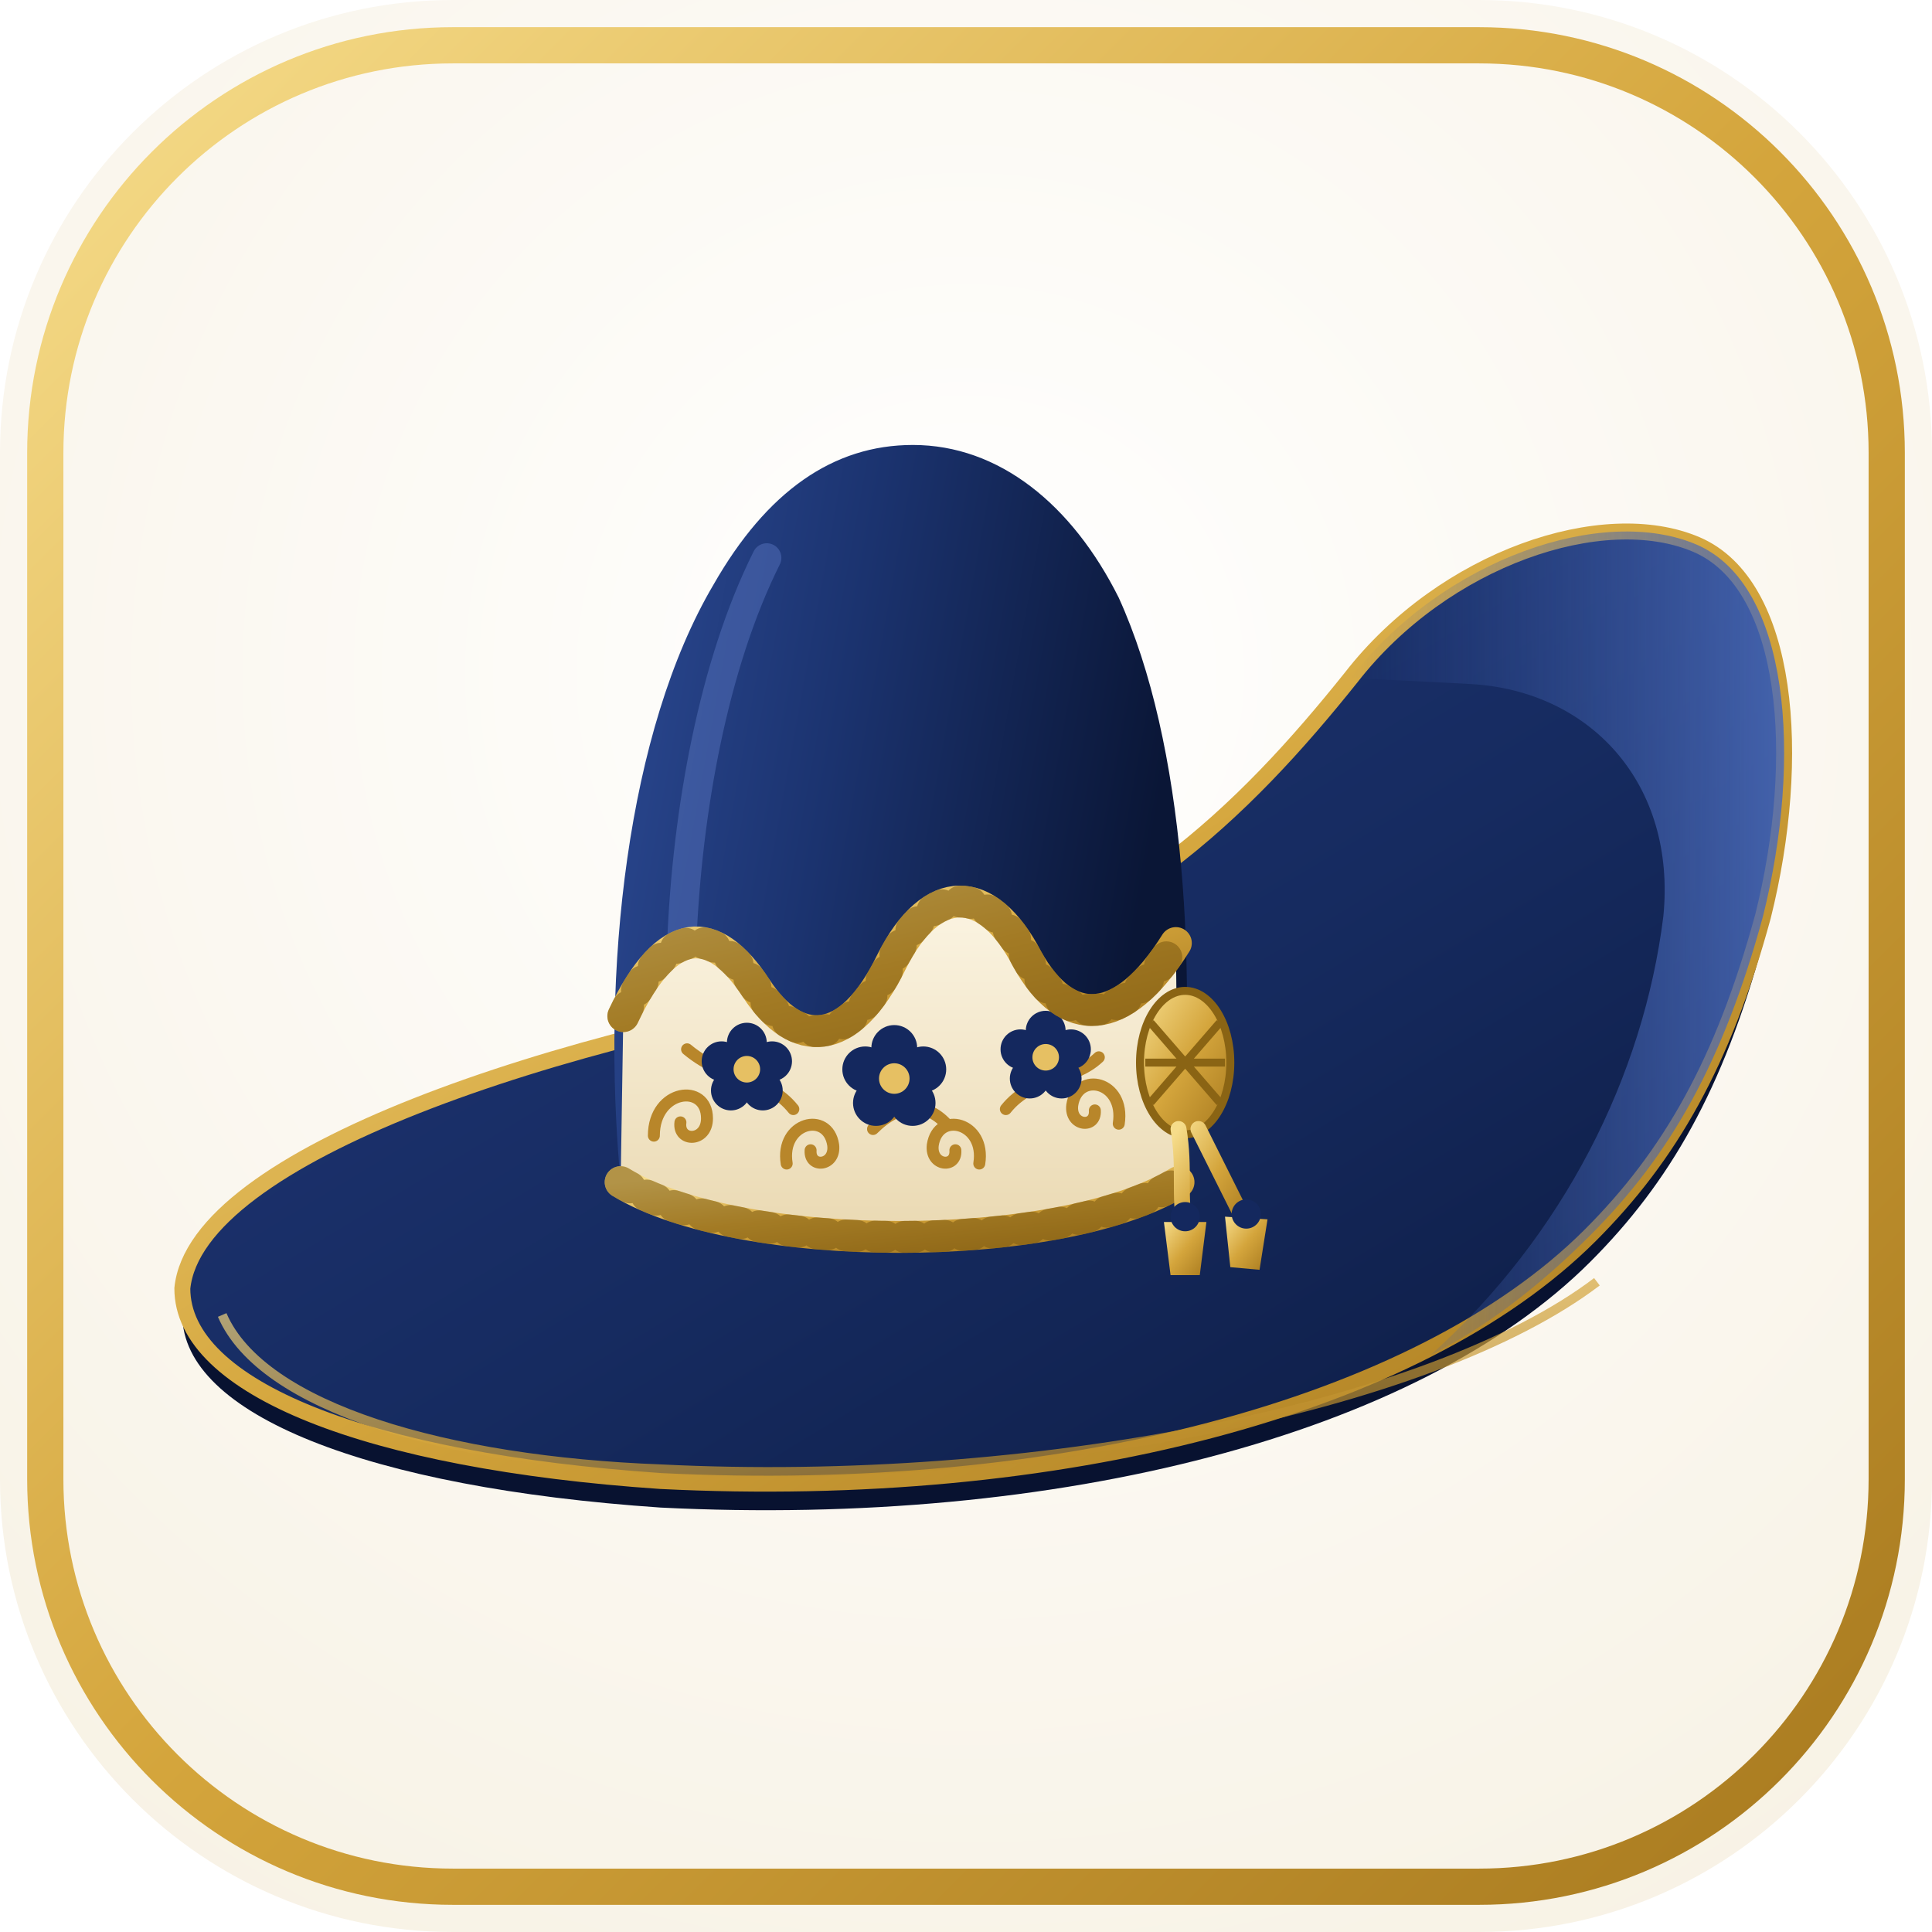
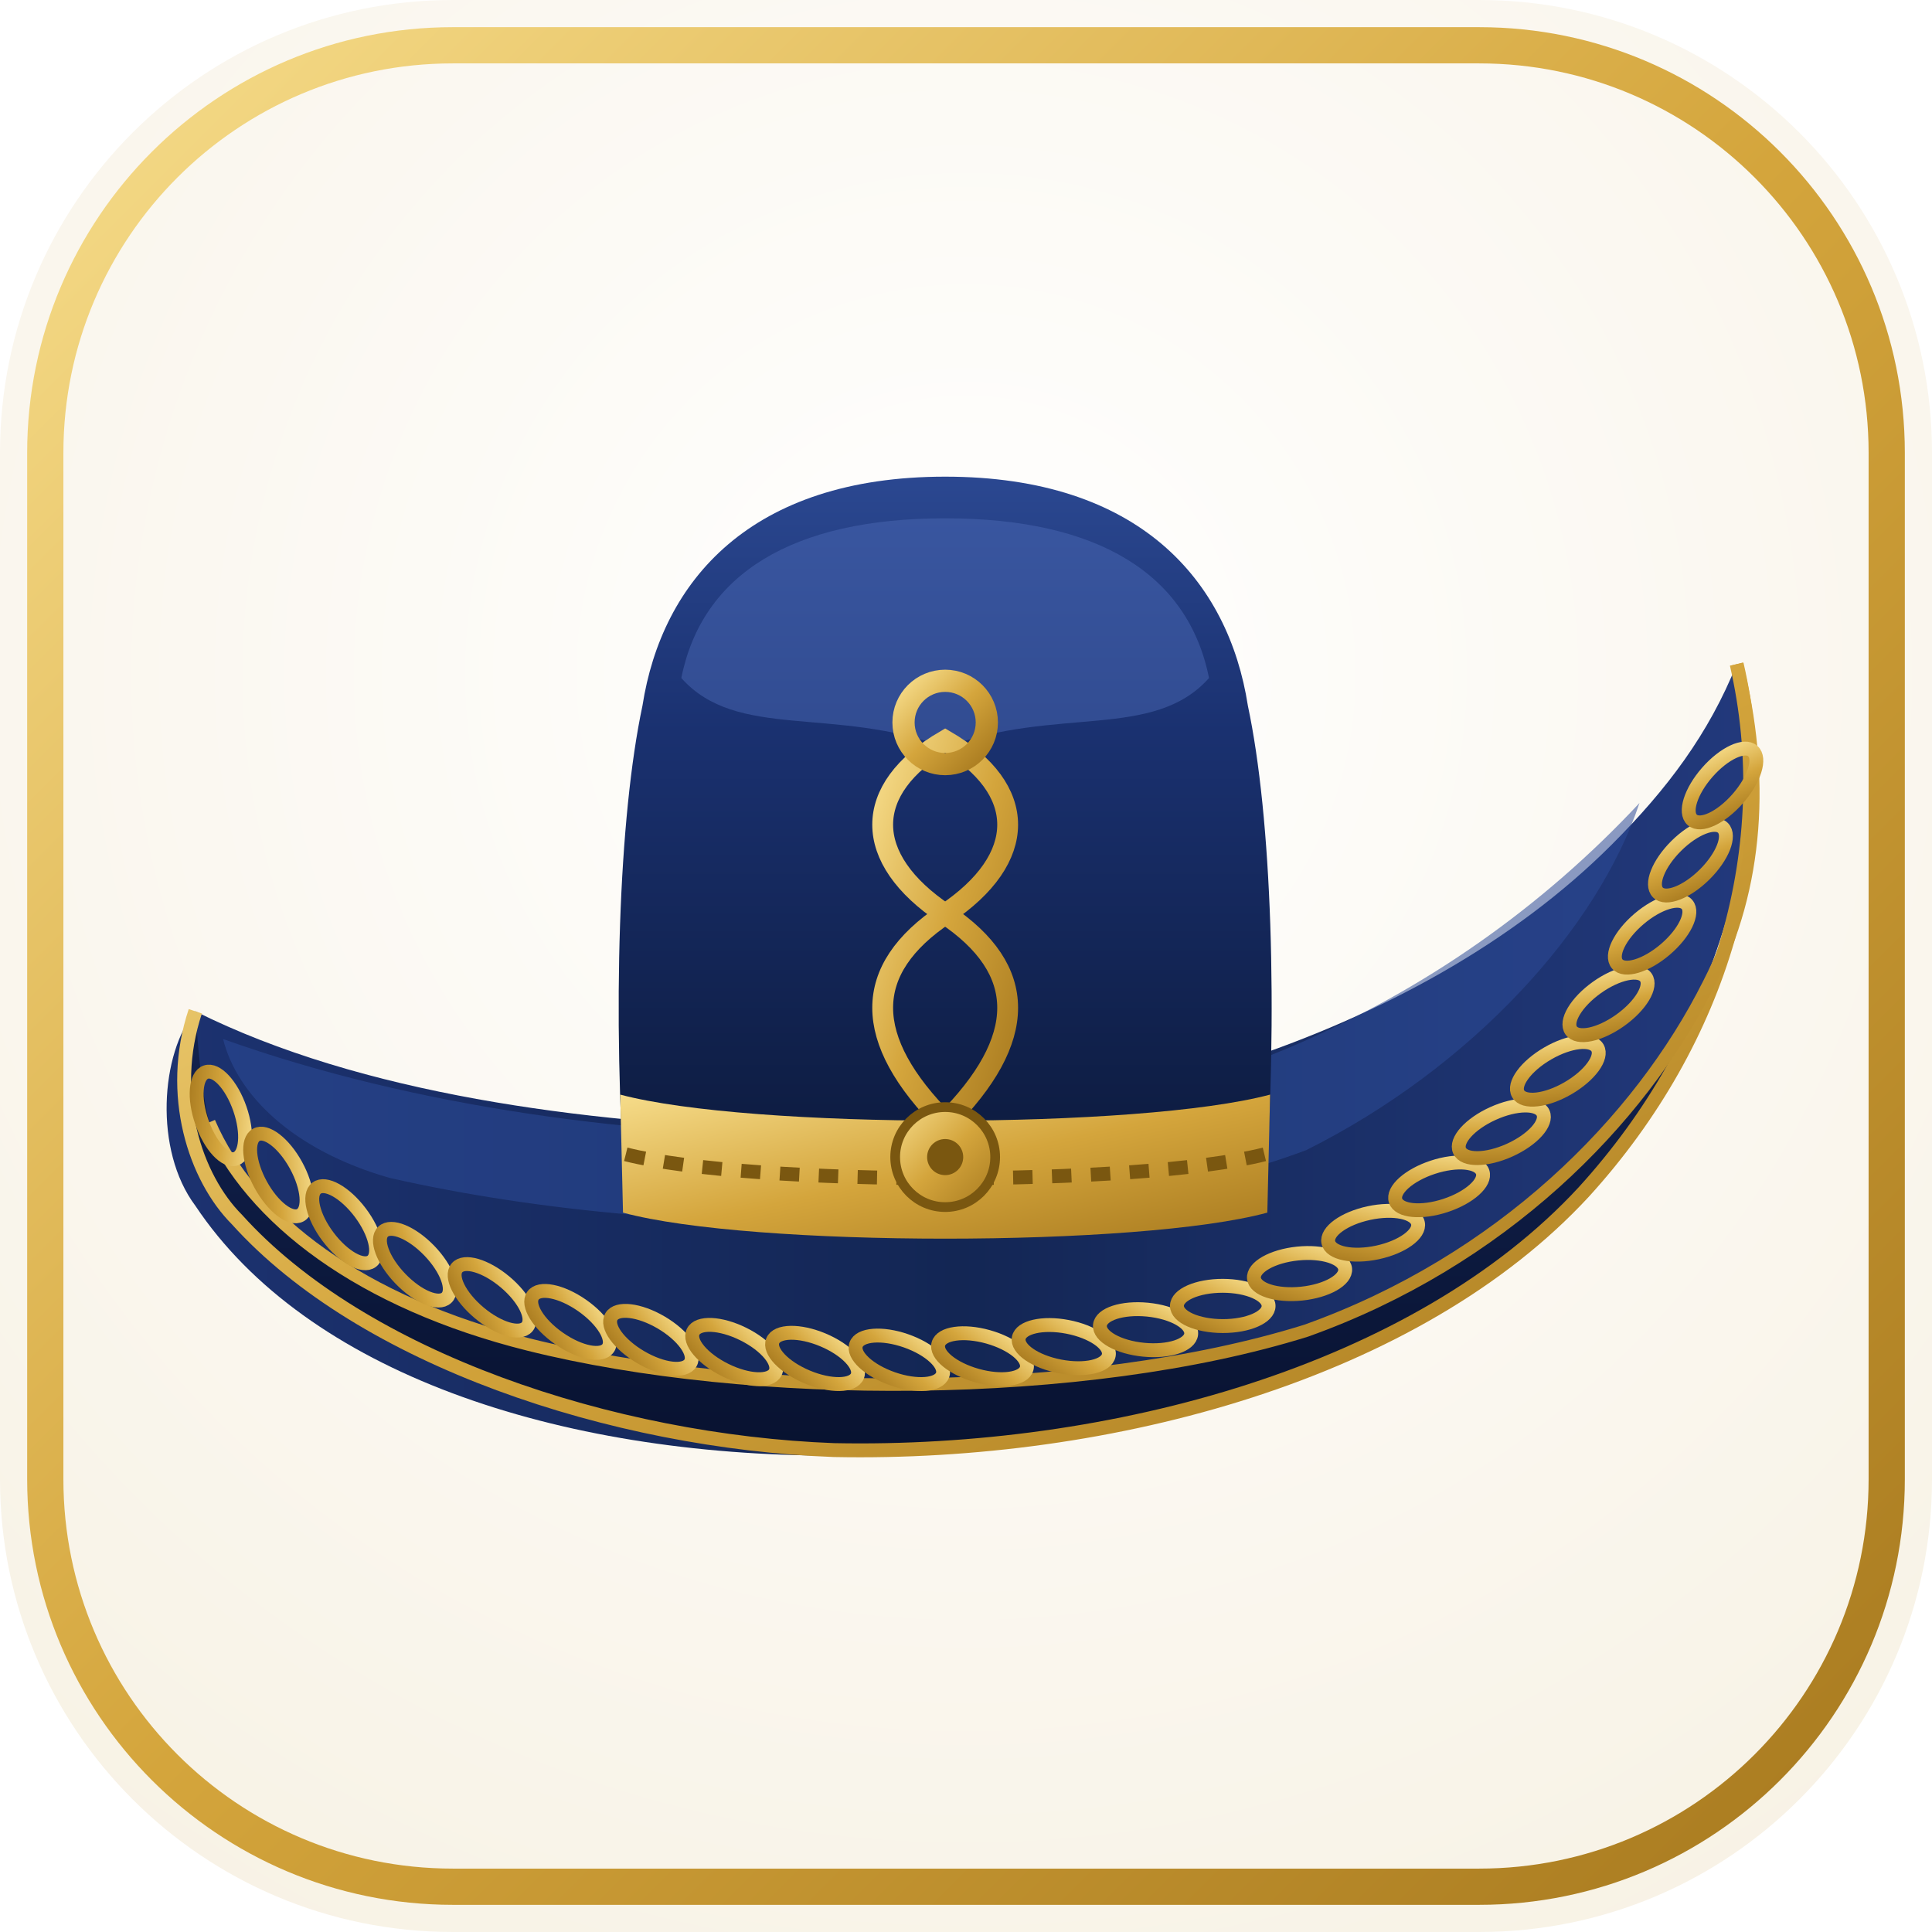
- <svg xmlns="http://www.w3.org/2000/svg" viewBox="0 0 128 128" role="img" aria-label="Bella's Música logo: a navy charro sombrero with a gold-embroidered band">
+ <svg xmlns="http://www.w3.org/2000/svg" viewBox="0 0 128 128" role="img" aria-label="Bella's Música logo: a navy charro sombrero seen from the side, with gold stitching on its rolled brim">
  <defs>
    <linearGradient id="gold" x1="0" y1="0" x2="1" y2="1">
      <stop offset="0" stop-color="#f6dc8a" />
      <stop offset=".5" stop-color="#d4a53c" />
      <stop offset="1" stop-color="#a87a1f" />
    </linearGradient>
    <radialGradient id="bg" cx="50%" cy="35%" r="80%">
      <stop offset="0" stop-color="#ffffff" />
      <stop offset="1" stop-color="#f7f1e3" />
    </radialGradient>
-     <linearGradient id="crown" x1="0" y1="0" x2="1" y2=".25">
-       <stop offset="0" stop-color="#2c4a94" />
-       <stop offset=".45" stop-color="#1b336f" />
-       <stop offset="1" stop-color="#0a1636" />
+     <linearGradient id="crown" x1="0" y1="0" x2="0" y2="1">
+       <stop offset="0" stop-color="#2b4891" />
+       <stop offset=".35" stop-color="#1a3170" />
+       <stop offset="1" stop-color="#0b1838" />
    </linearGradient>
-     <linearGradient id="brim" x1="0" y1="0" x2="1" y2="1">
-       <stop offset="0" stop-color="#22397c" />
-       <stop offset=".55" stop-color="#162b60" />
-       <stop offset="1" stop-color="#0c1a40" />
+     <linearGradient id="brimtop" x1="0" y1="0" x2="1" y2="0">
+       <stop offset="0" stop-color="#1c3270" />
+       <stop offset=".5" stop-color="#132654" />
+       <stop offset="1" stop-color="#22397c" />
    </linearGradient>
-     <linearGradient id="lip" x1="0" y1="0" x2="1" y2="0">
-       <stop offset="0" stop-color="#3a5aa8" stop-opacity="0" />
-       <stop offset="1" stop-color="#4c6cba" />
+     <linearGradient id="rim" x1="0" y1="0" x2="0" y2="1">
+       <stop offset="0" stop-color="#1a2f68" />
+       <stop offset="1" stop-color="#081230" />
    </linearGradient>
-     <linearGradient id="band" x1="0" y1="0" x2="0" y2="1">
-       <stop offset="0" stop-color="#fbf4e2" />
-       <stop offset="1" stop-color="#ead9b2" />
-     </linearGradient>
-     <g id="flower">
-       <g fill="#14285e">
-         <circle cx="0" cy="-2" r="1.5" />
-         <circle cx="1.9" cy="-.6" r="1.5" />
-         <circle cx="1.2" cy="1.6" r="1.5" />
-         <circle cx="-1.2" cy="1.6" r="1.5" />
-         <circle cx="-1.9" cy="-.6" r="1.5" />
-       </g>
-       <circle r="1" fill="#e6c063" />
-     </g>
  </defs>
  <rect width="128" height="128" rx="30" fill="url(#bg)" />
  <rect x="3" y="3" width="122" height="122" rx="27" fill="none" stroke="url(#gold)" stroke-width="2.4" />
-   <g transform="translate(64 66) scale(.88) translate(-65 -64)">
-     <path d="M6 88 C7 78 34 69 60 65 C76 62 86 52 94 42 C101 33 113 29 120 32 C127 35 128 48 125 60 C122 71 118 78 112 84 C99 97 72 104 42 102.5 C20 101 6 95.5 6 88 Z" fill="#081230" />
-     <path d="M6 86 C7 76 34 67 60 63 C76 60 86 50 94 40 C101 31 113 27 120 30 C127 33 128 46 125 58 C122 69 118 76 112 82 C99 95 72 102 42 100.5 C20 99 6 93.5 6 86 Z" fill="url(#brim)" stroke="url(#gold)" stroke-width="1.2" />
-     <path d="M94 40 C101 31 113 27 120 30 C127 33 128 46 125 58 C122 69 118 76 112 82 C108 86 104 89 100 91 C110 82 116 70 117.5 58 C118.5 48 112 41 103 40.5 C99.5 40.3 96.5 40.2 94 40 Z" fill="url(#lip)" opacity=".85" />
-     <path d="M9 88 C12 95 26 99 42 99.6 C70 101 100 95 112.5 85.5" fill="none" stroke="url(#gold)" stroke-width=".7" opacity=".7" />
-     <path d="M39 78 C37.5 62 39.5 44 46 33 C50 26 55 22.5 61 22.5 C67.5 22.5 73 27 76.5 34 C81.5 45 82.5 62 81 78 C72 83.5 48 83.5 39 78 Z" fill="url(#crown)" />
-     <path d="M50 31 C46 39 44 50 43.6 60" fill="none" stroke="#5a78c4" stroke-width="2.2" stroke-linecap="round" opacity=".45" />
-     <path d="M39.2 65.5 C42.5 58.5 46 58.5 49.2 63.4 C52.2 68 56.2 68 59.4 61.4 C62.4 55.4 66.6 55.4 69.6 61.2 C72.6 66.6 76.8 66.4 80.8 60 L81 78 C72 83.5 48 83.5 39 78 Z" fill="url(#band)" />
-     <g fill="none" stroke="#b8862a" stroke-width=".9" stroke-linecap="round">
-       <path d="M41.5 74.5 C41.5 71 45.5 70.5 45.5 73.2 C45.5 75 43.3 75 43.5 73.5" />
-       <path d="M51.5 76.6 C51 73.5 54.6 72.6 55 75.2 C55.2 76.8 53.2 77 53.3 75.6" />
-       <path d="M66 76.6 C66.5 73.5 62.9 72.6 62.5 75.2 C62.3 76.8 64.3 77 64.2 75.6" />
-       <path d="M76.5 73.6 C77 70.4 73.4 69.6 73 72.2 C72.8 73.8 74.8 74 74.7 72.6" />
-       <path d="M44 68 C47 70.5 50 70 52 72.5 M58 74 C60 72 62 72 63.5 73.6 M68 72.5 C70 70 73 70.5 75 68.6" />
+   <g transform="translate(64 67) scale(.92) translate(-65.5 -64)">
+     <path d="M10 64 C22 70 38 72 52 72.5 C74 73 98 66 112 52 C116 48 119 44 121 39 C124 46 121 64 110 76 C96 90 74 96 56 96 C36 96 18 90 10 78 C7 74 7.5 67 10 64 Z" fill="url(#brimtop)" />
+     <path d="M12 66 C26 71 42 73 56 73 C80 73 100 64 114 49 C111 58 102 68 90 74 C74 80 46 81 24 76 C17 74 13 70 12 66 Z" fill="#2c4b98" opacity=".55" />
+     <path d="M41 78 C40 64 40.5 50 42.2 42 C43.6 33 50 25.5 64 25.5 C78 25.5 84.4 33 85.8 42 C87.5 50 88 64 87 78 Z" fill="url(#crown)" />
+     <path d="M45 40 C46.5 32.5 53 28.5 64 28.5 C75 28.5 81.5 32.5 83 40 C79 44.5 72 42 64 45 C56 42 49 44.5 45 40 Z" fill="#4a68b4" opacity=".5" />
+     <path d="M40.6 70 C50 72.5 78 72.5 87.4 70 L87.2 78.5 C78 81 50 81 40.8 78.5 Z" fill="url(#gold)" />
+     <path d="M41 74.3 C50 76.6 78 76.6 87 74.3" fill="none" stroke="#7a5710" stroke-width="1" stroke-dasharray="1.4 1.4" />
+     <g fill="none" stroke="url(#gold)" stroke-width="1.5" stroke-linecap="round">
+       <path d="M64 72 C58 66 58 61 64 57 C70 53 70 48 64 44.5 C58 48 58 53 64 57 C70 61 70 66 64 72" />
    </g>
-     <use href="#flower" transform="translate(48.5 69.5)" />
-     <use href="#flower" transform="translate(59.6 70.2) scale(1.15)" />
-     <use href="#flower" transform="translate(71 68.6)" />
-     <g fill="none" stroke-linecap="round" stroke-linejoin="round">
-       <path d="M39.2 65.5 C42.5 58.5 46 58.5 49.2 63.4 C52.2 68 56.2 68 59.4 61.4 C62.4 55.4 66.6 55.4 69.6 61.2 C72.6 66.6 76.8 66.4 80.8 60" stroke="url(#gold)" stroke-width="2.4" />
-       <path d="M39.2 65.5 C42.5 58.5 46 58.5 49.2 63.4 C52.2 68 56.2 68 59.4 61.4 C62.4 55.4 66.6 55.4 69.6 61.2 C72.6 66.6 76.8 66.4 80.8 60" stroke="#7a5710" stroke-width="2.4" stroke-dasharray=".8 1.4" opacity=".55" />
-       <path d="M39 78 C48 83.5 72 83.5 81 78" stroke="url(#gold)" stroke-width="2.4" />
-       <path d="M39 78 C48 83.5 72 83.5 81 78" stroke="#7a5710" stroke-width="2.4" stroke-dasharray=".8 1.4" opacity=".55" />
-     </g>
-     <g transform="translate(81.5 69)">
-       <ellipse cx="0" cy="0" rx="3.4" ry="5.4" fill="url(#gold)" stroke="#8a6414" stroke-width=".6" />
-       <path d="M-2.6 -3 L2.6 3 M2.6 -3 L-2.6 3 M-3 0 L3 0" stroke="#8a6414" stroke-width=".6" />
-       <path d="M-.5 5 C0 8 -.5 10 0 12.5 M1 5 C2.5 8 3.5 10 4.5 12" fill="none" stroke="url(#gold)" stroke-width="1.2" stroke-linecap="round" />
-       <path d="M-1.6 12 L1.6 12 L1.1 16 L-1.1 16 Z" fill="url(#gold)" />
-       <path d="M3 11.6 L6.2 11.8 L5.6 15.6 L3.4 15.4 Z" fill="url(#gold)" />
-       <circle cx="0" cy="11.6" r="1.1" fill="#14285e" />
-       <circle cx="4.6" cy="11.4" r="1.1" fill="#14285e" />
+     <circle cx="64" cy="43.2" r="3" fill="none" stroke="url(#gold)" stroke-width="1.6" />
+     <circle cx="64" cy="74.5" r="3.6" fill="url(#gold)" stroke="#7a5710" stroke-width=".7" />
+     <circle cx="64" cy="74.5" r="1.3" fill="#7a5710" />
+     <path d="M10 64 C8 70 10 76 13 79 C22 89 40 95 56 95.6 C76 96 98 90 110 77 C120 66 124 52 121 39 C123 45 123 54 119 62 C114 72 104 82 90 87 C74 92 50 92 34 88 C22 85 14 79 11 72 C10.4 69.5 10.2 66.5 10 64 Z" fill="url(#rim)" />
+     <path d="M10 64 C8 70 10 76 13 79 C22 89 40 95 56 95.6 C76 96 98 90 110 77 C120 66 124 52 121 39" fill="none" stroke="url(#gold)" stroke-width="1" />
+     <path d="M11 72 C14 79 22 85 34 88 C50 92 74 92 90 87 C104 82 114 72 119 62 C122.6 55 123 47 121 39" fill="none" stroke="url(#gold)" stroke-width=".9" />
+     <g fill="none" stroke="url(#gold)" stroke-width="1">
+       <ellipse cx="11.84" cy="71.50" rx="1.45" ry="3.3" transform="rotate(160.9 11.84 71.50)" />
+       <ellipse cx="15.98" cy="75.79" rx="1.45" ry="3.3" transform="rotate(151.3 15.98 75.79)" />
+       <ellipse cx="20.72" cy="79.37" rx="1.45" ry="3.3" transform="rotate(143.0 20.72 79.37)" />
+       <ellipse cx="25.81" cy="82.25" rx="1.45" ry="3.3" transform="rotate(136.1 25.81 82.25)" />
+       <ellipse cx="31.37" cy="84.60" rx="1.45" ry="3.3" transform="rotate(130.0 31.37 84.60)" />
+       <ellipse cx="37.02" cy="86.37" rx="1.45" ry="3.3" transform="rotate(124.9 37.02 86.37)" />
+       <ellipse cx="42.81" cy="87.66" rx="1.45" ry="3.3" transform="rotate(120.4 42.81 87.66)" />
+       <ellipse cx="48.81" cy="88.54" rx="1.45" ry="3.3" transform="rotate(116.3 48.81 88.54)" />
+       <ellipse cx="54.63" cy="89.00" rx="1.45" ry="3.3" transform="rotate(112.7 54.63 89.00)" />
+       <ellipse cx="60.70" cy="89.10" rx="1.45" ry="3.3" transform="rotate(109.2 60.70 89.10)" />
+       <ellipse cx="66.69" cy="88.84" rx="1.45" ry="3.3" transform="rotate(105.6 66.69 88.84)" />
+       <ellipse cx="72.54" cy="88.15" rx="1.45" ry="3.3" transform="rotate(100.9 72.54 88.15)" />
+       <ellipse cx="78.43" cy="86.93" rx="1.45" ry="3.3" transform="rotate(95.6 78.43 86.93)" />
+       <ellipse cx="83.99" cy="85.22" rx="1.45" ry="3.3" transform="rotate(90.1 83.99 85.22)" />
+       <ellipse cx="89.52" cy="82.89" rx="1.45" ry="3.3" transform="rotate(84.1 89.52 82.89)" />
+       <ellipse cx="94.82" cy="79.95" rx="1.45" ry="3.3" transform="rotate(77.9 94.82 79.95)" />
+       <ellipse cx="99.57" cy="76.61" rx="1.45" ry="3.3" transform="rotate(71.8 99.57 76.61)" />
+       <ellipse cx="104.05" cy="72.68" rx="1.45" ry="3.3" transform="rotate(65.7 104.05 72.68)" />
+       <ellipse cx="108.12" cy="68.29" rx="1.45" ry="3.3" transform="rotate(59.9 108.12 68.29)" />
+       <ellipse cx="111.77" cy="63.47" rx="1.45" ry="3.3" transform="rotate(54.5 111.77 63.47)" />
+       <ellipse cx="114.91" cy="58.45" rx="1.45" ry="3.3" transform="rotate(49.6 114.91 58.45)" />
+       <ellipse cx="117.67" cy="53.12" rx="1.45" ry="3.3" transform="rotate(45.2 117.67 53.12)" />
+       <ellipse cx="119.98" cy="47.74" rx="1.45" ry="3.3" transform="rotate(41.3 119.98 47.74)" />
    </g>
  </g>
</svg>
